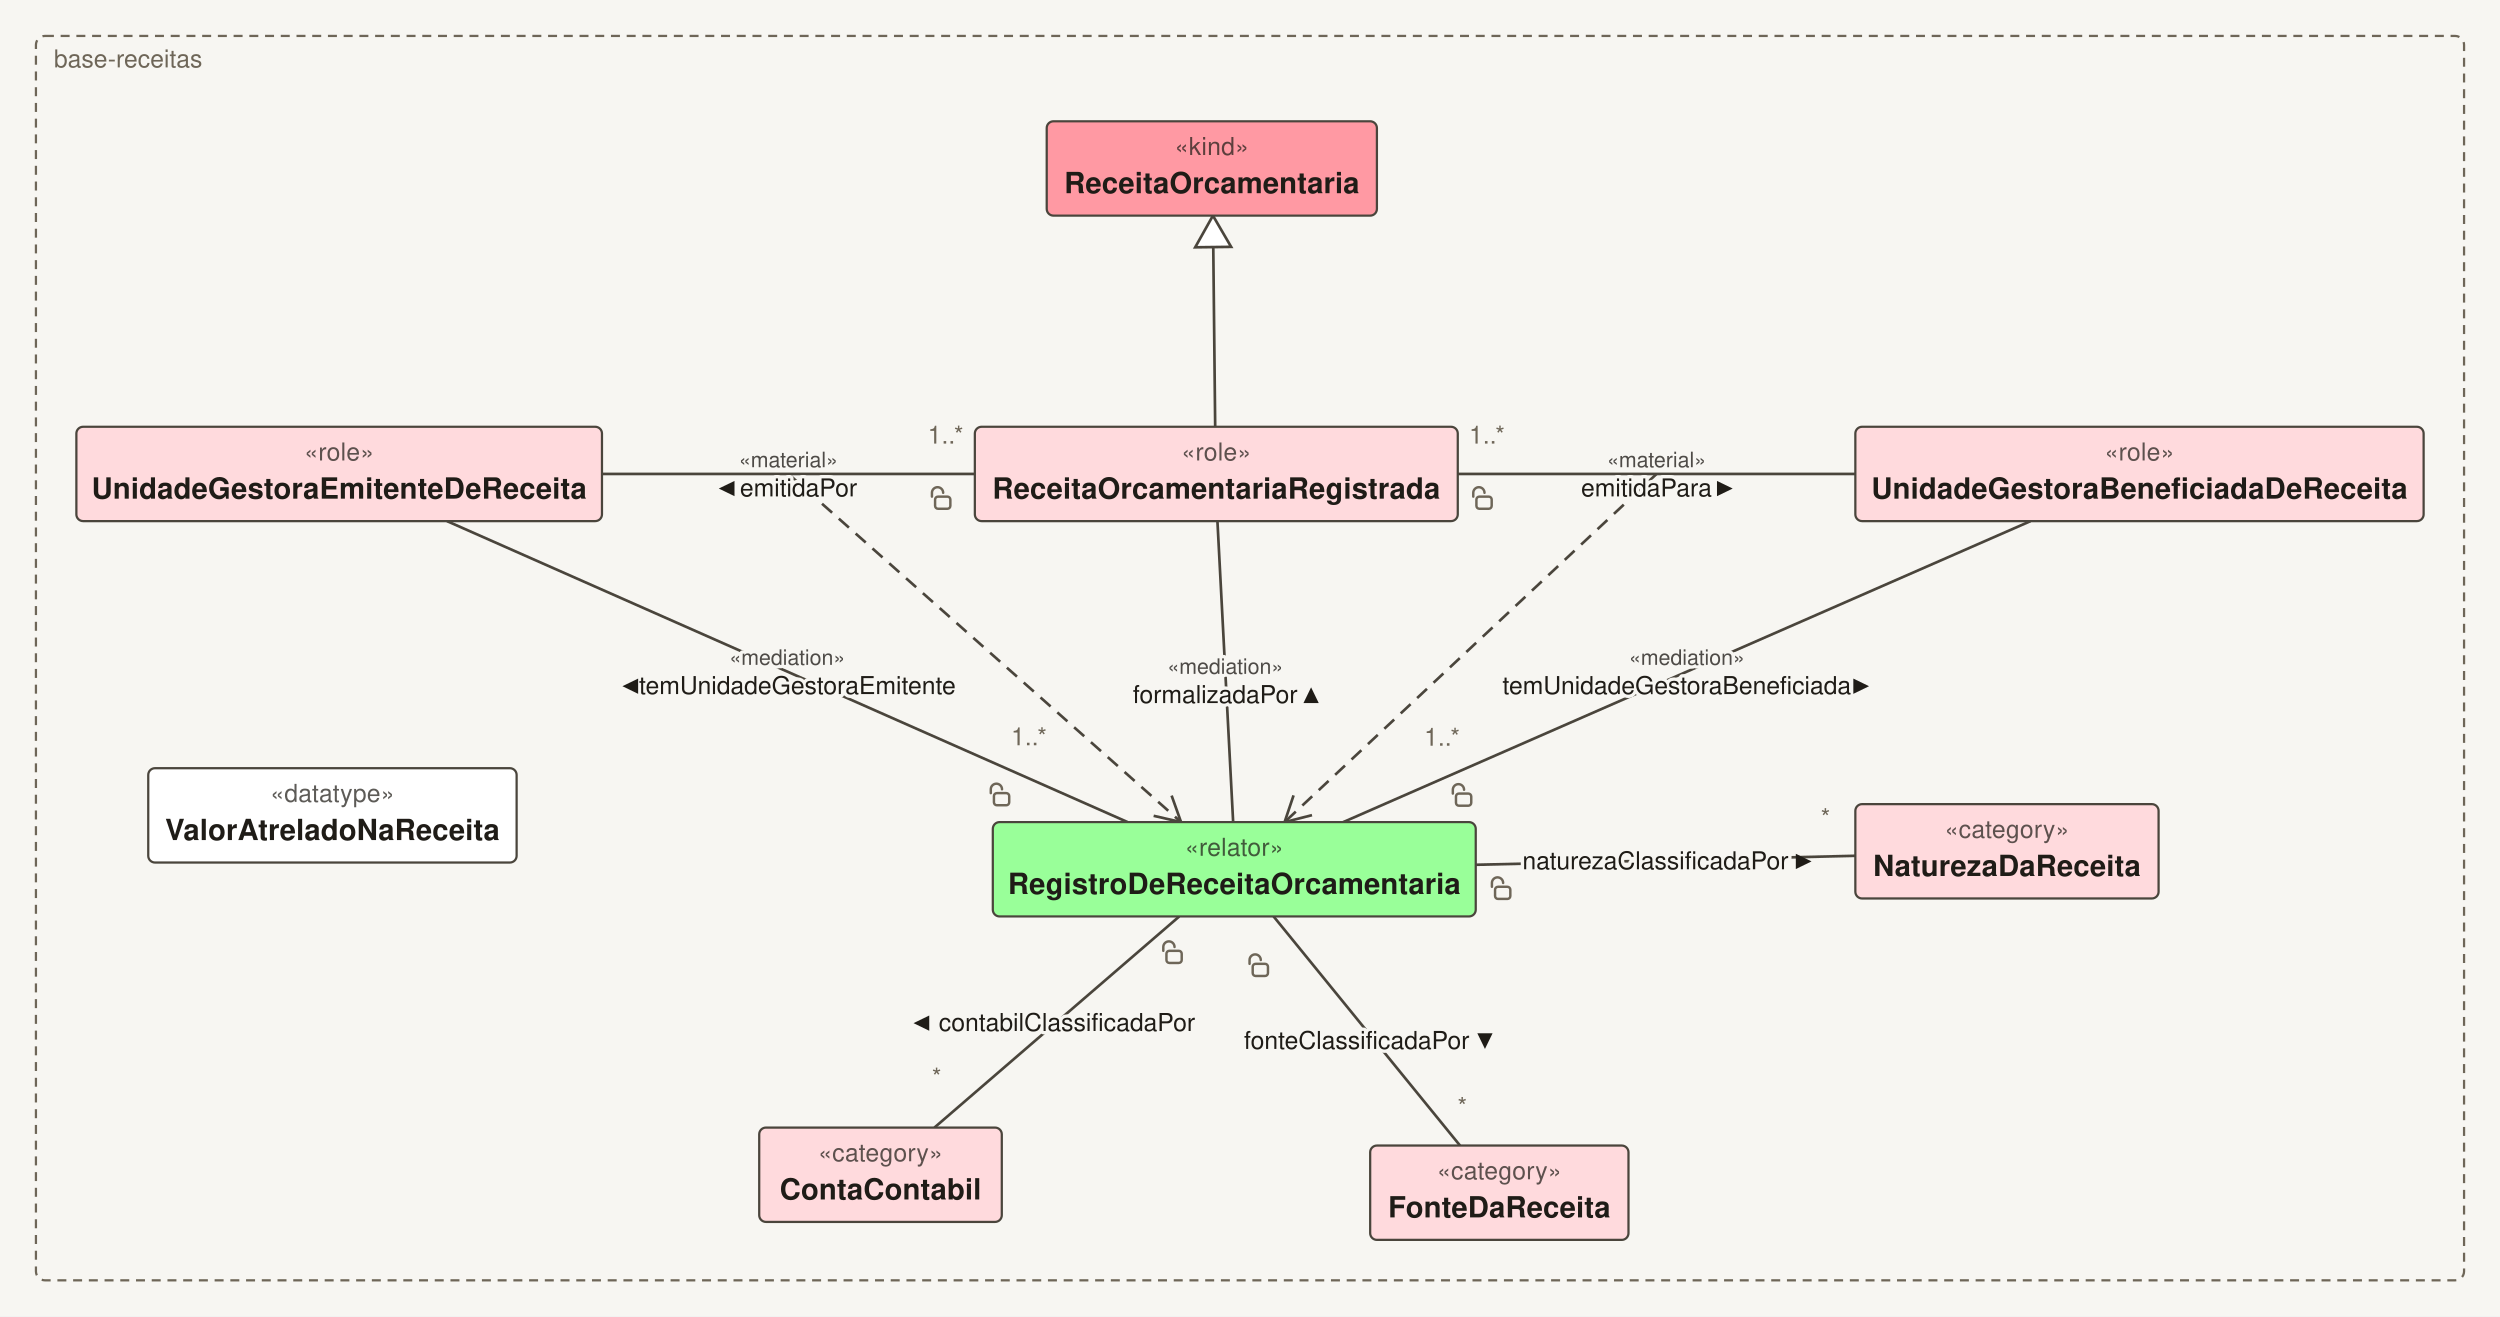
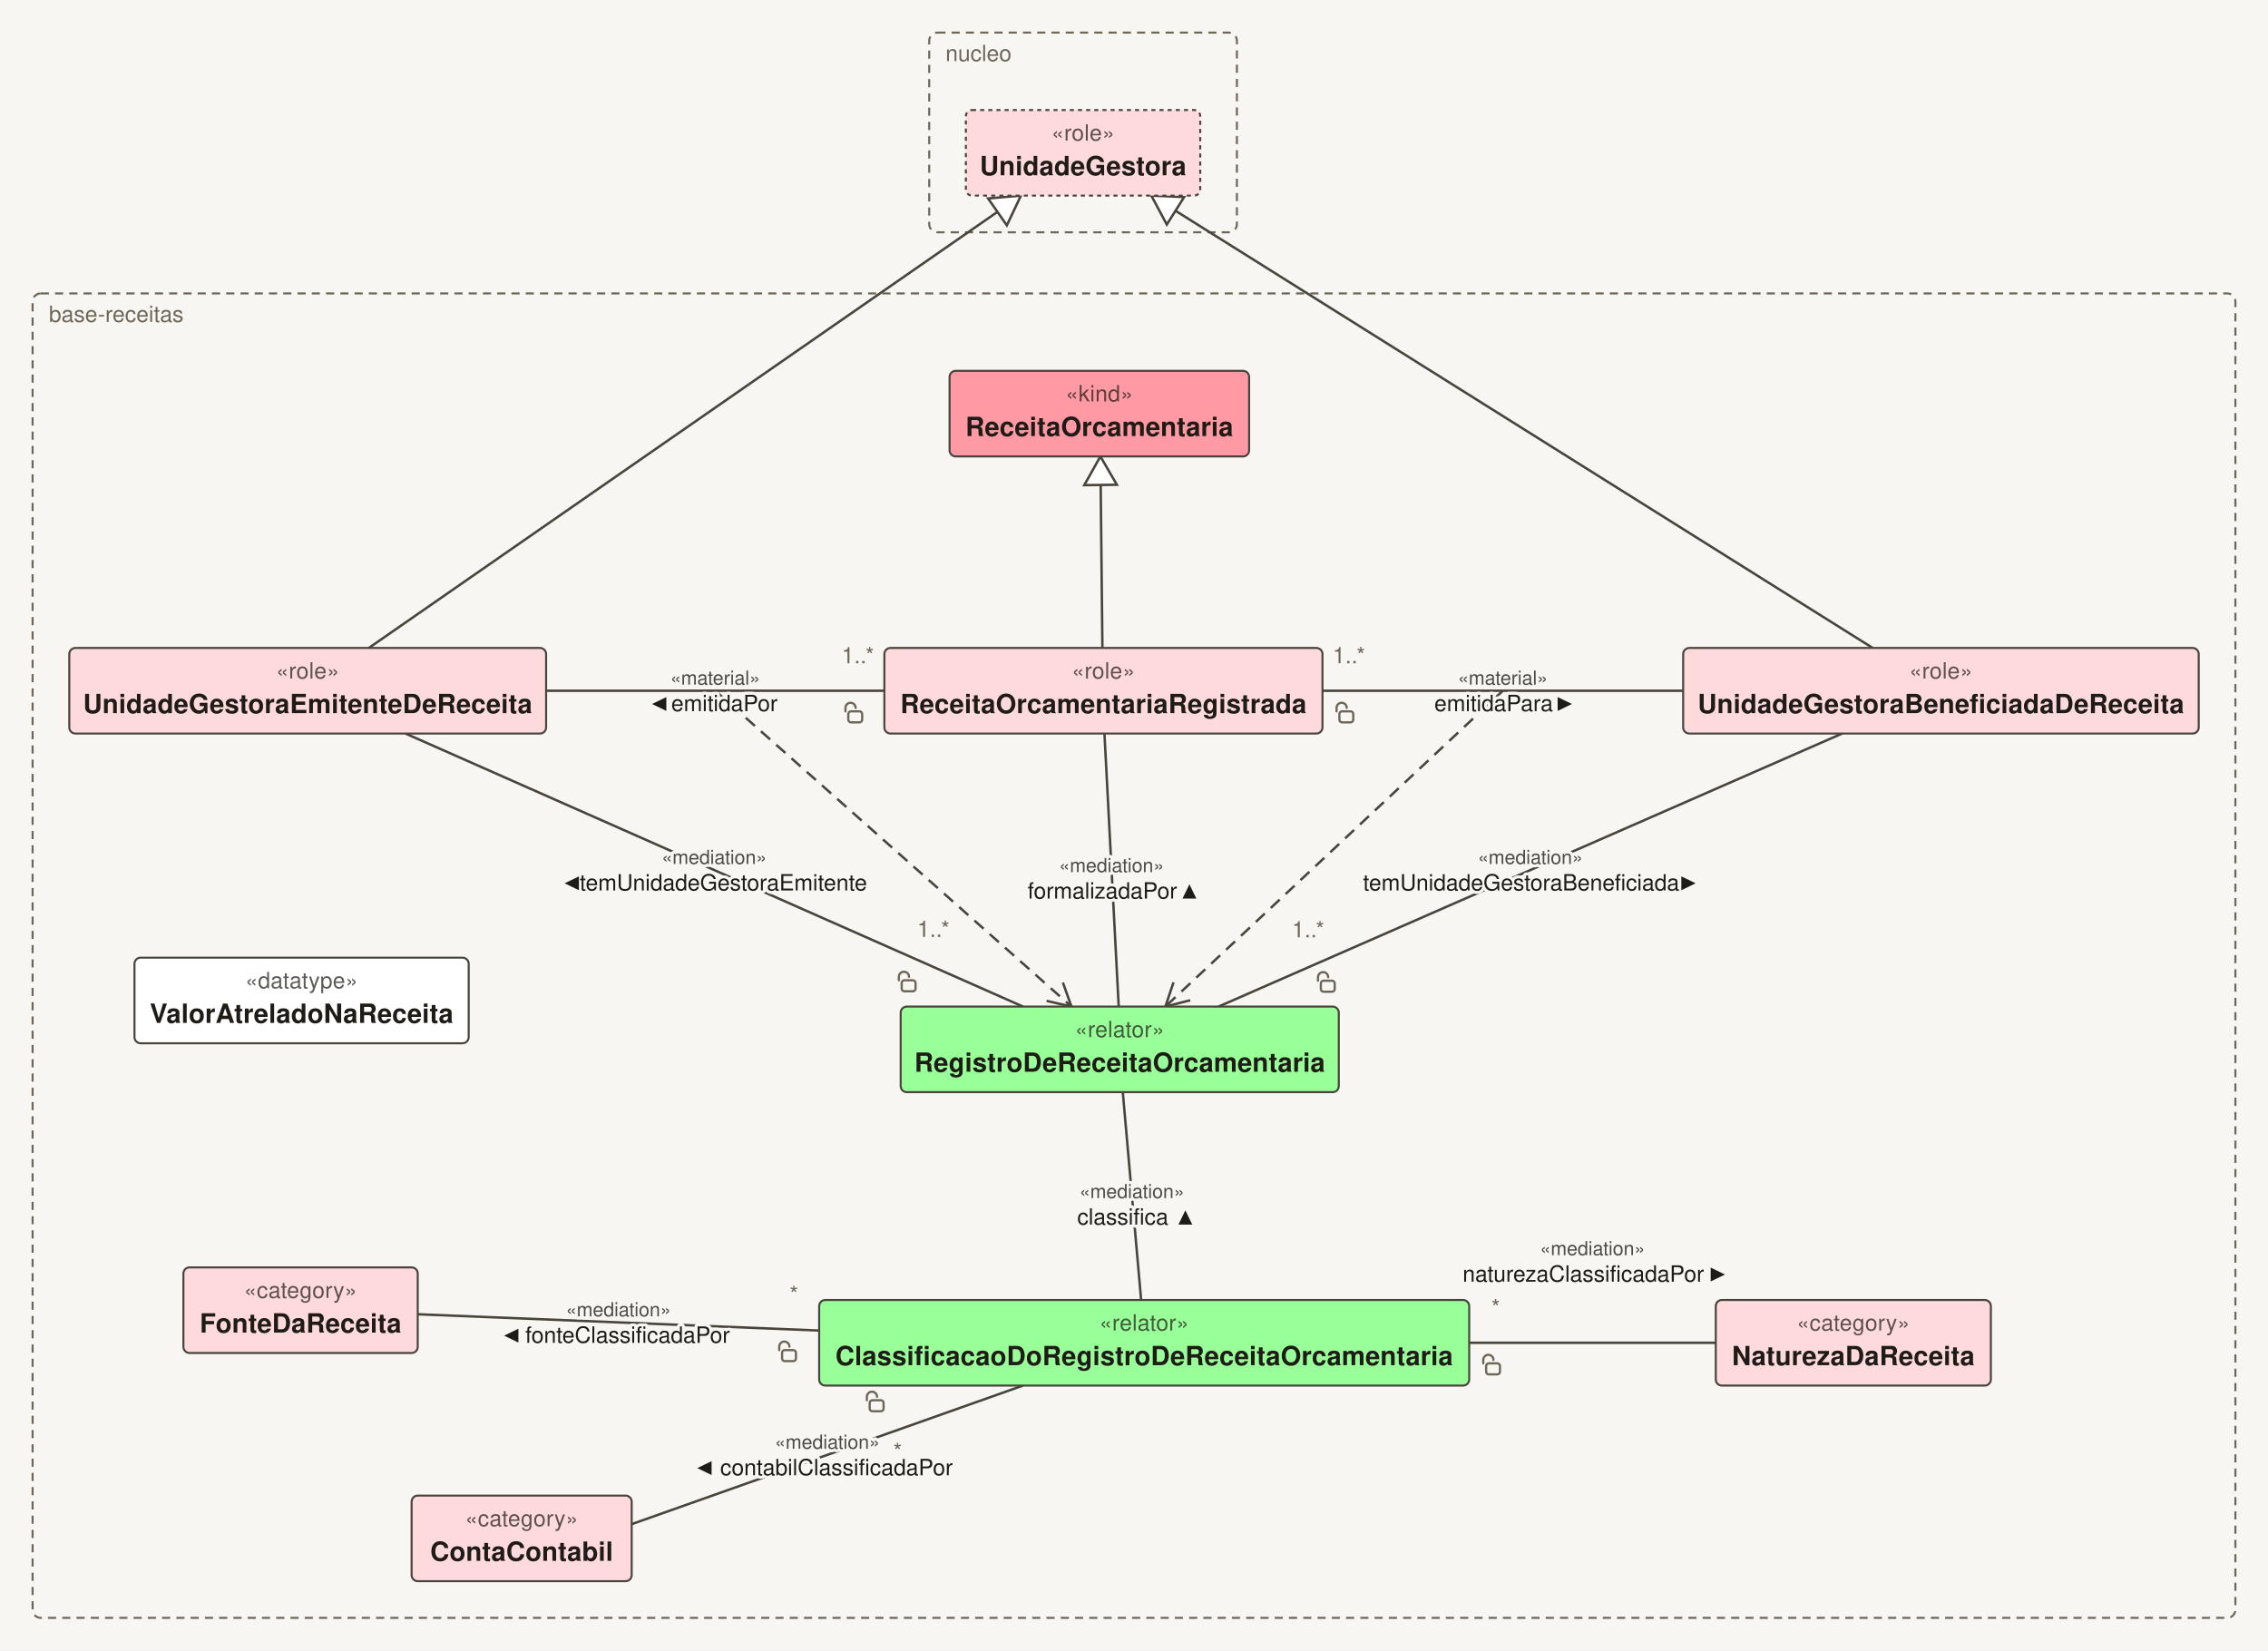
- <svg xmlns="http://www.w3.org/2000/svg" viewBox="1126 394 1113 586" width="1113" height="586">
+ <svg xmlns="http://www.w3.org/2000/svg" viewBox="1126 266 1113 810" width="1113" height="810">
  <style>
/* Everything that is text, before anything specialises it. The label layer sits
   above the boxes and outside every other group, so a rule that reached labels
   through their edge stopped reaching them the day they were lifted out of it --
   and an SVG with no font-family on a text element falls back to a 16px serif.
   Stated once at the top, no layer can lose it again. */
text {
    font-family: "Helvetica Neue", Helvetica, Arial, "Liberation Sans", sans-serif;
    font-stretch: normal;
    font-size: 11px;
    fill: #1f1c17;
    font-variant-numeric: tabular-nums;
}

.tv-node rect { stroke: #4a453c; stroke-width: 1; }
.tv-node text { fill: #1f1c17; }
.tv-name { font-weight: 600; font-size: 13px; letter-spacing: 0.005em; }
.tv-legend text { font-size: 13px; fill: #1f1c17; }
.tv-stereotype { font-size: 11px; fill-opacity: 0.72; letter-spacing: 0.01em; }
.tv-attribute { font-size: 12px; }
.tv-edge path { fill: none; stroke: #4a453c; stroke-width: 1.2; }
.tv-end { fill: #6e6658; }
/* No letter-spacing on a label drawn with a halo: WebKit places letter-spaced
   SVG text glyph by glyph and then draws no halo, so in Safari, and in an
   exported SVG opened in Preview, the line ran through the label and its
   letters came out uneven. Chromium and Firefox never showed it. */
.tv-edge-stereotype { font-size: 9.5px; fill-opacity: 0.78; }
.tv-marker { fill: #ffffff; stroke: #4a453c; stroke-width: 1.2; }
.tv-arrow { fill: none; stroke: #4a453c; stroke-width: 1.2; }
.tv-reading { fill: #1f1c17; stroke: none; }
.tv-lock { fill: none; stroke: #6e6658; stroke-width: 1.1; stroke-linecap: round; }
.tv-lock rect { fill: #f7f6f2; }
.tv-group rect { fill: none; stroke: #6e6658; stroke-dasharray: 4 3; }
.tv-group text { font-size: 11px; fill: #6e6658; }
.tv-ontology rect { fill: none; stroke: #4a453c; stroke-width: 1.2; stroke-dasharray: none; }
.tv-ontology text { font-weight: 600; font-size: 13px; fill: #1f1c17; }
.tv-location { font-size: 12px; fill-opacity: 0.72; }
.tv-selected rect { stroke: #1f5c5c; stroke-width: 2.5; }
/* The second selector is for a leg of a shared tree, which carries its own id
   and so is chosen as itself rather than through a group around it. */
.tv-selected path, path.tv-selected { stroke: #1f5c5c; stroke-width: 2.2; }
.tv-unresolved rect { stroke-dasharray: 5 3; }
.tv-external rect { stroke-dasharray: 2 2; }
</style>
-   <rect x="1126" y="394" width="1113" height="586" fill="#f7f6f2" />
+   <rect x="1126" y="266" width="1113" height="810" fill="#f7f6f2" />
  <g class="tv-group" data-group="pkg:base-receitas">
-     <rect x="1142" y="410" width="1081" height="554" rx="4" />
+     <rect x="1142" y="410" width="1081" height="650" rx="4" />
    <text x="1150" y="424">base-receitas</text>
+   </g>
+   <g class="tv-group" data-group="pkg:nucleo">
+     <rect x="1582" y="282" width="151" height="98" rx="4" />
+     <text x="1590" y="296">nucleo</text>
+   </g>
+   <g class="tv-edge" data-edge="gen:base-receitas::UnidadeGestoraEmitenteDeReceita-&gt;nucleo::UnidadeGestora">
+     <path d="M 1307 584 L 1627 362" />
+     <polygon class="tv-marker" points="1627,362 1610.9,363.4 1620.1,376.6" />
+   </g>
+   <g class="tv-edge" data-edge="gen:base-receitas::UnidadeGestoraBeneficiadaDeReceita-&gt;nucleo::UnidadeGestora">
+     <path d="M 2045 584 L 1691 362" />
+     <polygon class="tv-marker" points="1691,362 1698.6,376.2 1707.1,362.7" />
  </g>
  <g class="tv-edge" data-edge="gen:base-receitas::ReceitaOrcamentariaRegistrada-&gt;base-receitas::ReceitaOrcamentaria">
    <path d="M 1667 584 L 1666 490" />
    <polygon class="tv-marker" points="1666,490 1658.1,504.1 1674.1,503.9" />
  </g>
  <g class="tv-edge" data-edge="rel:base-receitas::ReceitaOrcamentariaRegistrada-&gt;base-receitas::UnidadeGestoraBeneficiadaDeReceita:material:emitidaPara">
    <path d="M 1775 605 L 1952 605" />
  </g>
  <g class="tv-edge" data-edge="rel:base-receitas::ReceitaOrcamentariaRegistrada-&gt;base-receitas::UnidadeGestoraEmitenteDeReceita:material:emitidaPor">
    <path d="M 1560 605 L 1394 605" />
  </g>
  <g class="tv-edge" data-edge="rel:base-receitas::RegistroDeReceitaOrcamentaria-&gt;base-receitas::ReceitaOrcamentariaRegistrada:mediation:formalizadaPor">
    <path d="M 1675 760 L 1668 626" />
  </g>
  <g class="tv-edge" data-edge="rel:base-receitas::RegistroDeReceitaOrcamentaria-&gt;base-receitas::UnidadeGestoraEmitenteDeReceita:mediation:temUnidadeGestoraEmitente">
    <path d="M 1628 760 L 1325 626" />
  </g>
  <g class="tv-edge" data-edge="rel:base-receitas::RegistroDeReceitaOrcamentaria-&gt;base-receitas::UnidadeGestoraBeneficiadaDeReceita:mediation:temUnidadeGestoraBeneficiada">
    <path d="M 1724 760 L 2030 626" />
  </g>
-   <g class="tv-edge" data-edge="rel:base-receitas::RegistroDeReceitaOrcamentaria-&gt;base-receitas::NaturezaDaReceita::naturezaClassificadaPor">
-     <path d="M 1783 779 L 1952 775" />
-   </g>
-   <g class="tv-edge" data-edge="rel:base-receitas::RegistroDeReceitaOrcamentaria-&gt;base-receitas::FonteDaReceita::fonteClassificadaPor">
-     <path d="M 1693 802 L 1776 904" />
-   </g>
-   <g class="tv-edge" data-edge="rel:base-receitas::RegistroDeReceitaOrcamentaria-&gt;base-receitas::ContaContabil::contabilClassificadaPor">
-     <path d="M 1651 802 L 1542 896" />
+   <g class="tv-edge" data-edge="rel:base-receitas::ClassificacaoDoRegistroDeReceitaOrcamentaria-&gt;base-receitas::RegistroDeReceitaOrcamentaria:mediation:classifica">
+     <path d="M 1686 904 L 1677 802" />
+   </g>
+   <g class="tv-edge" data-edge="rel:base-receitas::ClassificacaoDoRegistroDeReceitaOrcamentaria-&gt;base-receitas::NaturezaDaReceita:mediation:naturezaClassificadaPor">
+     <path d="M 1847 925 L 1968 925" />
+   </g>
+   <g class="tv-edge" data-edge="rel:base-receitas::ClassificacaoDoRegistroDeReceitaOrcamentaria-&gt;base-receitas::FonteDaReceita:mediation:fonteClassificadaPor">
+     <path d="M 1528 919 L 1331 911" />
+   </g>
+   <g class="tv-edge" data-edge="rel:base-receitas::ClassificacaoDoRegistroDeReceitaOrcamentaria-&gt;base-receitas::ContaContabil:mediation:contabilClassificadaPor">
+     <path d="M 1628 946 L 1436 1014" />
  </g>
  <g class="tv-edge tv-derivation" data-derivation="rel:base-receitas::ReceitaOrcamentariaRegistrada-&gt;base-receitas::UnidadeGestoraBeneficiadaDeReceita:material:emitidaPara" data-supplier="base-receitas::RegistroDeReceitaOrcamentaria">
    <path d="M 1863.5 605 L 1697.9 760" stroke-dasharray="6 4" />
    <path class="tv-arrow" d="M 1710.1 756.9 L 1697.9 760 L 1701.9 748.1" />
  </g>
  <g class="tv-edge tv-derivation" data-derivation="rel:base-receitas::ReceitaOrcamentariaRegistrada-&gt;base-receitas::UnidadeGestoraEmitenteDeReceita:material:emitidaPor" data-supplier="base-receitas::RegistroDeReceitaOrcamentaria">
    <path d="M 1477 605 L 1651.8 760" stroke-dasharray="6 4" />
    <path class="tv-arrow" d="M 1647.6 748.2 L 1651.8 760 L 1639.6 757.2" />
  </g>
  <g class="tv-node" data-node="base-receitas::NaturezaDaReceita">
-     <rect x="1952" y="752" width="135" height="42" rx="3" fill="#FFDADD" />
-     <text class="tv-stereotype" x="2019.5" y="767" text-anchor="middle">«category»</text>
-     <text class="tv-name" x="2019.5" y="784" text-anchor="middle">NaturezaDaReceita</text>
+     <rect x="1968" y="904" width="135" height="42" rx="3" fill="#FFDADD" />
+     <text class="tv-stereotype" x="2035.5" y="919" text-anchor="middle">«category»</text>
+     <text class="tv-name" x="2035.5" y="936" text-anchor="middle">NaturezaDaReceita</text>
  </g>
  <g class="tv-node" data-node="base-receitas::FonteDaReceita">
-     <rect x="1736" y="904" width="115" height="42" rx="3" fill="#FFDADD" />
-     <text class="tv-stereotype" x="1793.5" y="919" text-anchor="middle">«category»</text>
-     <text class="tv-name" x="1793.5" y="936" text-anchor="middle">FonteDaReceita</text>
+     <rect x="1216" y="888" width="115" height="42" rx="3" fill="#FFDADD" />
+     <text class="tv-stereotype" x="1273.5" y="903" text-anchor="middle">«category»</text>
+     <text class="tv-name" x="1273.5" y="920" text-anchor="middle">FonteDaReceita</text>
  </g>
  <g class="tv-node" data-node="base-receitas::ContaContabil">
-     <rect x="1464" y="896" width="108" height="42" rx="3" fill="#FFDADD" />
-     <text class="tv-stereotype" x="1518" y="911" text-anchor="middle">«category»</text>
-     <text class="tv-name" x="1518" y="928" text-anchor="middle">ContaContabil</text>
+     <rect x="1328" y="1000" width="108" height="42" rx="3" fill="#FFDADD" />
+     <text class="tv-stereotype" x="1382" y="1015" text-anchor="middle">«category»</text>
+     <text class="tv-name" x="1382" y="1032" text-anchor="middle">ContaContabil</text>
  </g>
  <g class="tv-node" data-node="base-receitas::UnidadeGestoraEmitenteDeReceita">
    <rect x="1160" y="584" width="234" height="42" rx="3" fill="#FFDADD" />
    <text class="tv-stereotype" x="1277" y="599" text-anchor="middle">«role»</text>
    <text class="tv-name" x="1277" y="616" text-anchor="middle">UnidadeGestoraEmitenteDeReceita</text>
  </g>
+   <g class="tv-node tv-external" data-node="nucleo::UnidadeGestora">
+     <rect x="1600" y="320" width="115" height="42" rx="3" fill="#FFDADD" />
+     <text class="tv-stereotype" x="1657.5" y="335" text-anchor="middle">«role»</text>
+     <text class="tv-name" x="1657.5" y="352" text-anchor="middle">UnidadeGestora</text>
+   </g>
  <g class="tv-node" data-node="base-receitas::UnidadeGestoraBeneficiadaDeReceita">
    <rect x="1952" y="584" width="253" height="42" rx="3" fill="#FFDADD" />
    <text class="tv-stereotype" x="2078.5" y="599" text-anchor="middle">«role»</text>
    <text class="tv-name" x="2078.5" y="616" text-anchor="middle">UnidadeGestoraBeneficiadaDeReceita</text>
  </g>
  <g class="tv-node" data-node="base-receitas::ReceitaOrcamentaria">
    <rect x="1592" y="448" width="147" height="42" rx="3" fill="#FF99A3" />
    <text class="tv-stereotype" x="1665.5" y="463" text-anchor="middle">«kind»</text>
    <text class="tv-name" x="1665.5" y="480" text-anchor="middle">ReceitaOrcamentaria</text>
  </g>
  <g class="tv-node" data-node="base-receitas::ReceitaOrcamentariaRegistrada">
    <rect x="1560" y="584" width="215" height="42" rx="3" fill="#FFDADD" />
    <text class="tv-stereotype" x="1667.5" y="599" text-anchor="middle">«role»</text>
    <text class="tv-name" x="1667.5" y="616" text-anchor="middle">ReceitaOrcamentariaRegistrada</text>
  </g>
  <g class="tv-node" data-node="base-receitas::ValorAtreladoNaReceita">
    <rect x="1192" y="736" width="164" height="42" rx="3" fill="#FFFFFF" />
    <text class="tv-stereotype" x="1274" y="751" text-anchor="middle">«datatype»</text>
    <text class="tv-name" x="1274" y="768" text-anchor="middle">ValorAtreladoNaReceita</text>
  </g>
  <g class="tv-node" data-node="base-receitas::RegistroDeReceitaOrcamentaria">
    <rect x="1568" y="760" width="215" height="42" rx="3" fill="#99FF99" />
    <text class="tv-stereotype" x="1675.5" y="775" text-anchor="middle">«relator»</text>
    <text class="tv-name" x="1675.5" y="792" text-anchor="middle">RegistroDeReceitaOrcamentaria</text>
+   </g>
+   <g class="tv-node" data-node="base-receitas::ClassificacaoDoRegistroDeReceitaOrcamentaria">
+     <rect x="1528" y="904" width="319" height="42" rx="3" fill="#99FF99" />
+     <text class="tv-stereotype" x="1687.5" y="919" text-anchor="middle">«relator»</text>
+     <text class="tv-name" x="1687.5" y="936" text-anchor="middle">ClassificacaoDoRegistroDeReceitaOrcamentaria</text>
  </g>
  <g class="tv-labels">
    <text class="tv-edge-stereotype" data-for="rel:base-receitas::RegistroDeReceitaOrcamentaria-&gt;base-receitas::UnidadeGestoraBeneficiadaDeReceita:mediation:temUnidadeGestoraBeneficiada" x="1877" y="690" text-anchor="middle" paint-order="stroke" stroke="#f7f6f2" stroke-width="3" stroke-linejoin="round">«mediation»</text>
    <text data-for="rel:base-receitas::RegistroDeReceitaOrcamentaria-&gt;base-receitas::UnidadeGestoraBeneficiadaDeReceita:mediation:temUnidadeGestoraBeneficiada" x="1872.5" y="703" text-anchor="middle" paint-order="stroke" stroke="#f7f6f2" stroke-width="3" stroke-linejoin="round">temUnidadeGestoraBeneficiada</text>
    <polygon class="tv-reading" points="1958.1,699.5 1951.1,702.9 1951.1,696.1" />
    <text class="tv-end" data-for="rel:base-receitas::RegistroDeReceitaOrcamentaria-&gt;base-receitas::UnidadeGestoraBeneficiadaDeReceita:mediation:temUnidadeGestoraBeneficiada" x="1768" y="726" text-anchor="middle" paint-order="stroke" stroke="#f7f6f2" stroke-width="3" stroke-linejoin="round">1..*</text>
    <g class="tv-lock" data-for="rel:base-receitas::RegistroDeReceitaOrcamentaria-&gt;base-receitas::UnidadeGestoraBeneficiadaDeReceita:mediation:temUnidadeGestoraBeneficiada" transform="translate(1771.4, 742.7)" aria-label="not const">
      <path d="M 1.4 4.6 V 2.9 a 2.5 2.5 0 0 1 5 0" />
      <rect x="2.8" y="4.6" width="6.8" height="5.4" rx="1.3" stroke="#6e6658" />
    </g>
    <text class="tv-edge-stereotype" data-for="rel:base-receitas::RegistroDeReceitaOrcamentaria-&gt;base-receitas::UnidadeGestoraEmitenteDeReceita:mediation:temUnidadeGestoraEmitente" x="1476.5" y="690" text-anchor="middle" paint-order="stroke" stroke="#f7f6f2" stroke-width="3" stroke-linejoin="round">«mediation»</text>
    <text data-for="rel:base-receitas::RegistroDeReceitaOrcamentaria-&gt;base-receitas::UnidadeGestoraEmitenteDeReceita:mediation:temUnidadeGestoraEmitente" x="1481" y="703" text-anchor="middle" paint-order="stroke" stroke="#f7f6f2" stroke-width="3" stroke-linejoin="round">temUnidadeGestoraEmitente</text>
    <polygon class="tv-reading" points="1403.1,699.5 1410.1,696.1 1410.1,702.9" />
    <text class="tv-end" data-for="rel:base-receitas::RegistroDeReceitaOrcamentaria-&gt;base-receitas::UnidadeGestoraEmitenteDeReceita:mediation:temUnidadeGestoraEmitente" x="1584.1" y="725.8" text-anchor="middle" paint-order="stroke" stroke="#f7f6f2" stroke-width="3" stroke-linejoin="round">1..*</text>
    <g class="tv-lock" data-for="rel:base-receitas::RegistroDeReceitaOrcamentaria-&gt;base-receitas::UnidadeGestoraEmitenteDeReceita:mediation:temUnidadeGestoraEmitente" transform="translate(1565.7, 742.5)" aria-label="not const">
      <path d="M 1.4 4.6 V 2.9 a 2.5 2.5 0 0 1 5 0" />
      <rect x="2.8" y="4.6" width="6.8" height="5.4" rx="1.3" stroke="#6e6658" />
    </g>
-     <text data-for="rel:base-receitas::RegistroDeReceitaOrcamentaria-&gt;base-receitas::NaturezaDaReceita::naturezaClassificadaPor" x="1863" y="781" text-anchor="middle" paint-order="stroke" stroke="#f7f6f2" stroke-width="3" stroke-linejoin="round">naturezaClassificadaPor</text>
-     <polygon class="tv-reading" points="1932.5,777.5 1925.5,780.9 1925.5,774.1" />
-     <g class="tv-lock" data-for="rel:base-receitas::RegistroDeReceitaOrcamentaria-&gt;base-receitas::NaturezaDaReceita::naturezaClassificadaPor" transform="translate(1788.8, 784.2)" aria-label="not const">
-       <path d="M 1.4 4.6 V 2.9 a 2.5 2.5 0 0 1 5 0" />
-       <rect x="2.8" y="4.6" width="6.8" height="5.4" rx="1.3" stroke="#6e6658" />
-     </g>
-     <text class="tv-end" data-for="rel:base-receitas::RegistroDeReceitaOrcamentaria-&gt;base-receitas::NaturezaDaReceita::naturezaClassificadaPor" x="1938.7" y="761.8" text-anchor="middle" paint-order="stroke" stroke="#f7f6f2" stroke-width="3" stroke-linejoin="round">*</text>
-     <text data-for="rel:base-receitas::RegistroDeReceitaOrcamentaria-&gt;base-receitas::ContaContabil::contabilClassificadaPor" x="1601" y="853" text-anchor="middle" paint-order="stroke" stroke="#f7f6f2" stroke-width="3" stroke-linejoin="round">contabilClassificadaPor</text>
-     <polygon class="tv-reading" points="1532.7,849.5 1539.7,846.1 1539.7,852.9" />
-     <g class="tv-lock" data-for="rel:base-receitas::RegistroDeReceitaOrcamentaria-&gt;base-receitas::ContaContabil::contabilClassificadaPor" transform="translate(1642.5, 812.7)" aria-label="not const">
-       <path d="M 1.4 4.6 V 2.9 a 2.5 2.5 0 0 1 5 0" />
-       <rect x="2.8" y="4.6" width="6.8" height="5.4" rx="1.3" stroke="#6e6658" />
-     </g>
-     <text class="tv-end" data-for="rel:base-receitas::RegistroDeReceitaOrcamentaria-&gt;base-receitas::ContaContabil::contabilClassificadaPor" x="1543" y="877.3" text-anchor="middle" paint-order="stroke" stroke="#f7f6f2" stroke-width="3" stroke-linejoin="round">*</text>
-     <text data-for="rel:base-receitas::RegistroDeReceitaOrcamentaria-&gt;base-receitas::FonteDaReceita::fonteClassificadaPor" x="1730" y="861" text-anchor="middle" paint-order="stroke" stroke="#f7f6f2" stroke-width="3" stroke-linejoin="round">fonteClassificadaPor</text>
-     <polygon class="tv-reading" points="1787.1,861 1783.7,854 1790.5,854" />
-     <g class="tv-lock" data-for="rel:base-receitas::RegistroDeReceitaOrcamentaria-&gt;base-receitas::FonteDaReceita::fonteClassificadaPor" transform="translate(1680.9, 818.5)" aria-label="not const">
-       <path d="M 1.4 4.6 V 2.9 a 2.5 2.5 0 0 1 5 0" />
-       <rect x="2.8" y="4.6" width="6.8" height="5.4" rx="1.3" stroke="#6e6658" />
-     </g>
-     <text class="tv-end" data-for="rel:base-receitas::RegistroDeReceitaOrcamentaria-&gt;base-receitas::FonteDaReceita::fonteClassificadaPor" x="1777" y="890.4" text-anchor="middle" paint-order="stroke" stroke="#f7f6f2" stroke-width="3" stroke-linejoin="round">*</text>
+     <text class="tv-edge-stereotype" data-for="rel:base-receitas::ClassificacaoDoRegistroDeReceitaOrcamentaria-&gt;base-receitas::NaturezaDaReceita:mediation:naturezaClassificadaPor" x="1907.5" y="882" text-anchor="middle" paint-order="stroke" stroke="#f7f6f2" stroke-width="3" stroke-linejoin="round">«mediation»</text>
+     <text data-for="rel:base-receitas::ClassificacaoDoRegistroDeReceitaOrcamentaria-&gt;base-receitas::NaturezaDaReceita:mediation:naturezaClassificadaPor" x="1903" y="895" text-anchor="middle" paint-order="stroke" stroke="#f7f6f2" stroke-width="3" stroke-linejoin="round">naturezaClassificadaPor</text>
+     <polygon class="tv-reading" points="1972.5,891.5 1965.5,894.9 1965.5,888.1" />
+     <text class="tv-end" data-for="rel:base-receitas::ClassificacaoDoRegistroDeReceitaOrcamentaria-&gt;base-receitas::NaturezaDaReceita:mediation:naturezaClassificadaPor" x="1860" y="911.5" text-anchor="middle" paint-order="stroke" stroke="#f7f6f2" stroke-width="3" stroke-linejoin="round">*</text>
+     <g class="tv-lock" data-for="rel:base-receitas::ClassificacaoDoRegistroDeReceitaOrcamentaria-&gt;base-receitas::NaturezaDaReceita:mediation:naturezaClassificadaPor" transform="translate(1852.5, 930.5)" aria-label="not const">
+       <path d="M 1.4 4.6 V 2.9 a 2.5 2.5 0 0 1 5 0" />
+       <rect x="2.8" y="4.6" width="6.8" height="5.4" rx="1.3" stroke="#6e6658" />
+     </g>
+     <text class="tv-edge-stereotype" data-for="rel:base-receitas::ClassificacaoDoRegistroDeReceitaOrcamentaria-&gt;base-receitas::ContaContabil:mediation:contabilClassificadaPor" x="1532" y="977" text-anchor="middle" paint-order="stroke" stroke="#f7f6f2" stroke-width="3" stroke-linejoin="round">«mediation»</text>
+     <text data-for="rel:base-receitas::ClassificacaoDoRegistroDeReceitaOrcamentaria-&gt;base-receitas::ContaContabil:mediation:contabilClassificadaPor" x="1536.5" y="990" text-anchor="middle" paint-order="stroke" stroke="#f7f6f2" stroke-width="3" stroke-linejoin="round">contabilClassificadaPor</text>
+     <polygon class="tv-reading" points="1468.2,986.5 1475.2,983.1 1475.2,989.9" />
+     <text class="tv-end" data-for="rel:base-receitas::ClassificacaoDoRegistroDeReceitaOrcamentaria-&gt;base-receitas::ContaContabil:mediation:contabilClassificadaPor" x="1566.5" y="982.1" text-anchor="middle" paint-order="stroke" stroke="#f7f6f2" stroke-width="3" stroke-linejoin="round">*</text>
+     <g class="tv-lock" data-for="rel:base-receitas::ClassificacaoDoRegistroDeReceitaOrcamentaria-&gt;base-receitas::ContaContabil:mediation:contabilClassificadaPor" transform="translate(1550, 948.6)" aria-label="not const">
+       <path d="M 1.4 4.6 V 2.9 a 2.5 2.5 0 0 1 5 0" />
+       <rect x="2.8" y="4.6" width="6.8" height="5.4" rx="1.3" stroke="#6e6658" />
+     </g>
+     <text class="tv-edge-stereotype" data-for="rel:base-receitas::ClassificacaoDoRegistroDeReceitaOrcamentaria-&gt;base-receitas::FonteDaReceita:mediation:fonteClassificadaPor" x="1429.5" y="912" text-anchor="middle" paint-order="stroke" stroke="#f7f6f2" stroke-width="3" stroke-linejoin="round">«mediation»</text>
+     <text data-for="rel:base-receitas::ClassificacaoDoRegistroDeReceitaOrcamentaria-&gt;base-receitas::FonteDaReceita:mediation:fonteClassificadaPor" x="1434" y="925" text-anchor="middle" paint-order="stroke" stroke="#f7f6f2" stroke-width="3" stroke-linejoin="round">fonteClassificadaPor</text>
+     <polygon class="tv-reading" points="1373.4,921.5 1380.4,918.1 1380.4,924.9" />
+     <text class="tv-end" data-for="rel:base-receitas::ClassificacaoDoRegistroDeReceitaOrcamentaria-&gt;base-receitas::FonteDaReceita:mediation:fonteClassificadaPor" x="1515.6" y="905" text-anchor="middle" paint-order="stroke" stroke="#f7f6f2" stroke-width="3" stroke-linejoin="round">*</text>
+     <g class="tv-lock" data-for="rel:base-receitas::ClassificacaoDoRegistroDeReceitaOrcamentaria-&gt;base-receitas::FonteDaReceita:mediation:fonteClassificadaPor" transform="translate(1507, 924)" aria-label="not const">
+       <path d="M 1.4 4.6 V 2.9 a 2.5 2.5 0 0 1 5 0" />
+       <rect x="2.8" y="4.6" width="6.8" height="5.4" rx="1.3" stroke="#6e6658" />
+     </g>
    <text class="tv-edge-stereotype" data-for="rel:base-receitas::RegistroDeReceitaOrcamentaria-&gt;base-receitas::ReceitaOrcamentariaRegistrada:mediation:formalizadaPor" x="1671.5" y="694" text-anchor="middle" paint-order="stroke" stroke="#f7f6f2" stroke-width="3" stroke-linejoin="round">«mediation»</text>
    <text data-for="rel:base-receitas::RegistroDeReceitaOrcamentaria-&gt;base-receitas::ReceitaOrcamentariaRegistrada:mediation:formalizadaPor" x="1667" y="707" text-anchor="middle" paint-order="stroke" stroke="#f7f6f2" stroke-width="3" stroke-linejoin="round">formalizadaPor</text>
    <polygon class="tv-reading" points="1709.7,700 1713.1,707 1706.3,707" />
    <text class="tv-edge-stereotype" data-for="rel:base-receitas::ReceitaOrcamentariaRegistrada-&gt;base-receitas::UnidadeGestoraBeneficiadaDeReceita:material:emitidaPara" x="1863.5" y="602" text-anchor="middle" paint-order="stroke" stroke="#f7f6f2" stroke-width="3" stroke-linejoin="round">«material»</text>
    <text data-for="rel:base-receitas::ReceitaOrcamentariaRegistrada-&gt;base-receitas::UnidadeGestoraBeneficiadaDeReceita:material:emitidaPara" x="1859" y="615" text-anchor="middle" paint-order="stroke" stroke="#f7f6f2" stroke-width="3" stroke-linejoin="round">emitidaPara</text>
    <polygon class="tv-reading" points="1897.4,611.5 1890.4,614.9 1890.4,608.1" />
    <text class="tv-end" data-for="rel:base-receitas::ReceitaOrcamentariaRegistrada-&gt;base-receitas::UnidadeGestoraBeneficiadaDeReceita:material:emitidaPara" x="1788" y="591.5" text-anchor="middle" paint-order="stroke" stroke="#f7f6f2" stroke-width="3" stroke-linejoin="round">1..*</text>
    <g class="tv-lock" data-for="rel:base-receitas::ReceitaOrcamentariaRegistrada-&gt;base-receitas::UnidadeGestoraBeneficiadaDeReceita:material:emitidaPara" transform="translate(1780.5, 610.5)" aria-label="not const">
      <path d="M 1.4 4.6 V 2.9 a 2.5 2.5 0 0 1 5 0" />
      <rect x="2.8" y="4.6" width="6.8" height="5.4" rx="1.3" stroke="#6e6658" />
    </g>
+     <text class="tv-edge-stereotype" data-for="rel:base-receitas::ClassificacaoDoRegistroDeReceitaOrcamentaria-&gt;base-receitas::RegistroDeReceitaOrcamentaria:mediation:classifica" x="1681.5" y="854" text-anchor="middle" paint-order="stroke" stroke="#f7f6f2" stroke-width="3" stroke-linejoin="round">«mediation»</text>
+     <text data-for="rel:base-receitas::ClassificacaoDoRegistroDeReceitaOrcamentaria-&gt;base-receitas::RegistroDeReceitaOrcamentaria:mediation:classifica" x="1677" y="867" text-anchor="middle" paint-order="stroke" stroke="#f7f6f2" stroke-width="3" stroke-linejoin="round">classifica</text>
+     <polygon class="tv-reading" points="1707.7,860 1711.1,867 1704.3,867" />
    <text class="tv-edge-stereotype" data-for="rel:base-receitas::ReceitaOrcamentariaRegistrada-&gt;base-receitas::UnidadeGestoraEmitenteDeReceita:material:emitidaPor" x="1477" y="602" text-anchor="middle" paint-order="stroke" stroke="#f7f6f2" stroke-width="3" stroke-linejoin="round">«material»</text>
    <text data-for="rel:base-receitas::ReceitaOrcamentariaRegistrada-&gt;base-receitas::UnidadeGestoraEmitenteDeReceita:material:emitidaPor" x="1481.5" y="615" text-anchor="middle" paint-order="stroke" stroke="#f7f6f2" stroke-width="3" stroke-linejoin="round">emitidaPor</text>
    <polygon class="tv-reading" points="1446,611.5 1453,608.1 1453,614.9" />
    <text class="tv-end" data-for="rel:base-receitas::ReceitaOrcamentariaRegistrada-&gt;base-receitas::UnidadeGestoraEmitenteDeReceita:material:emitidaPor" x="1547" y="591.5" text-anchor="middle" paint-order="stroke" stroke="#f7f6f2" stroke-width="3" stroke-linejoin="round">1..*</text>
    <g class="tv-lock" data-for="rel:base-receitas::ReceitaOrcamentariaRegistrada-&gt;base-receitas::UnidadeGestoraEmitenteDeReceita:material:emitidaPor" transform="translate(1539.5, 610.5)" aria-label="not const">
      <path d="M 1.4 4.6 V 2.9 a 2.5 2.5 0 0 1 5 0" />
      <rect x="2.8" y="4.6" width="6.8" height="5.4" rx="1.3" stroke="#6e6658" />
    </g>
  </g>
</svg>
